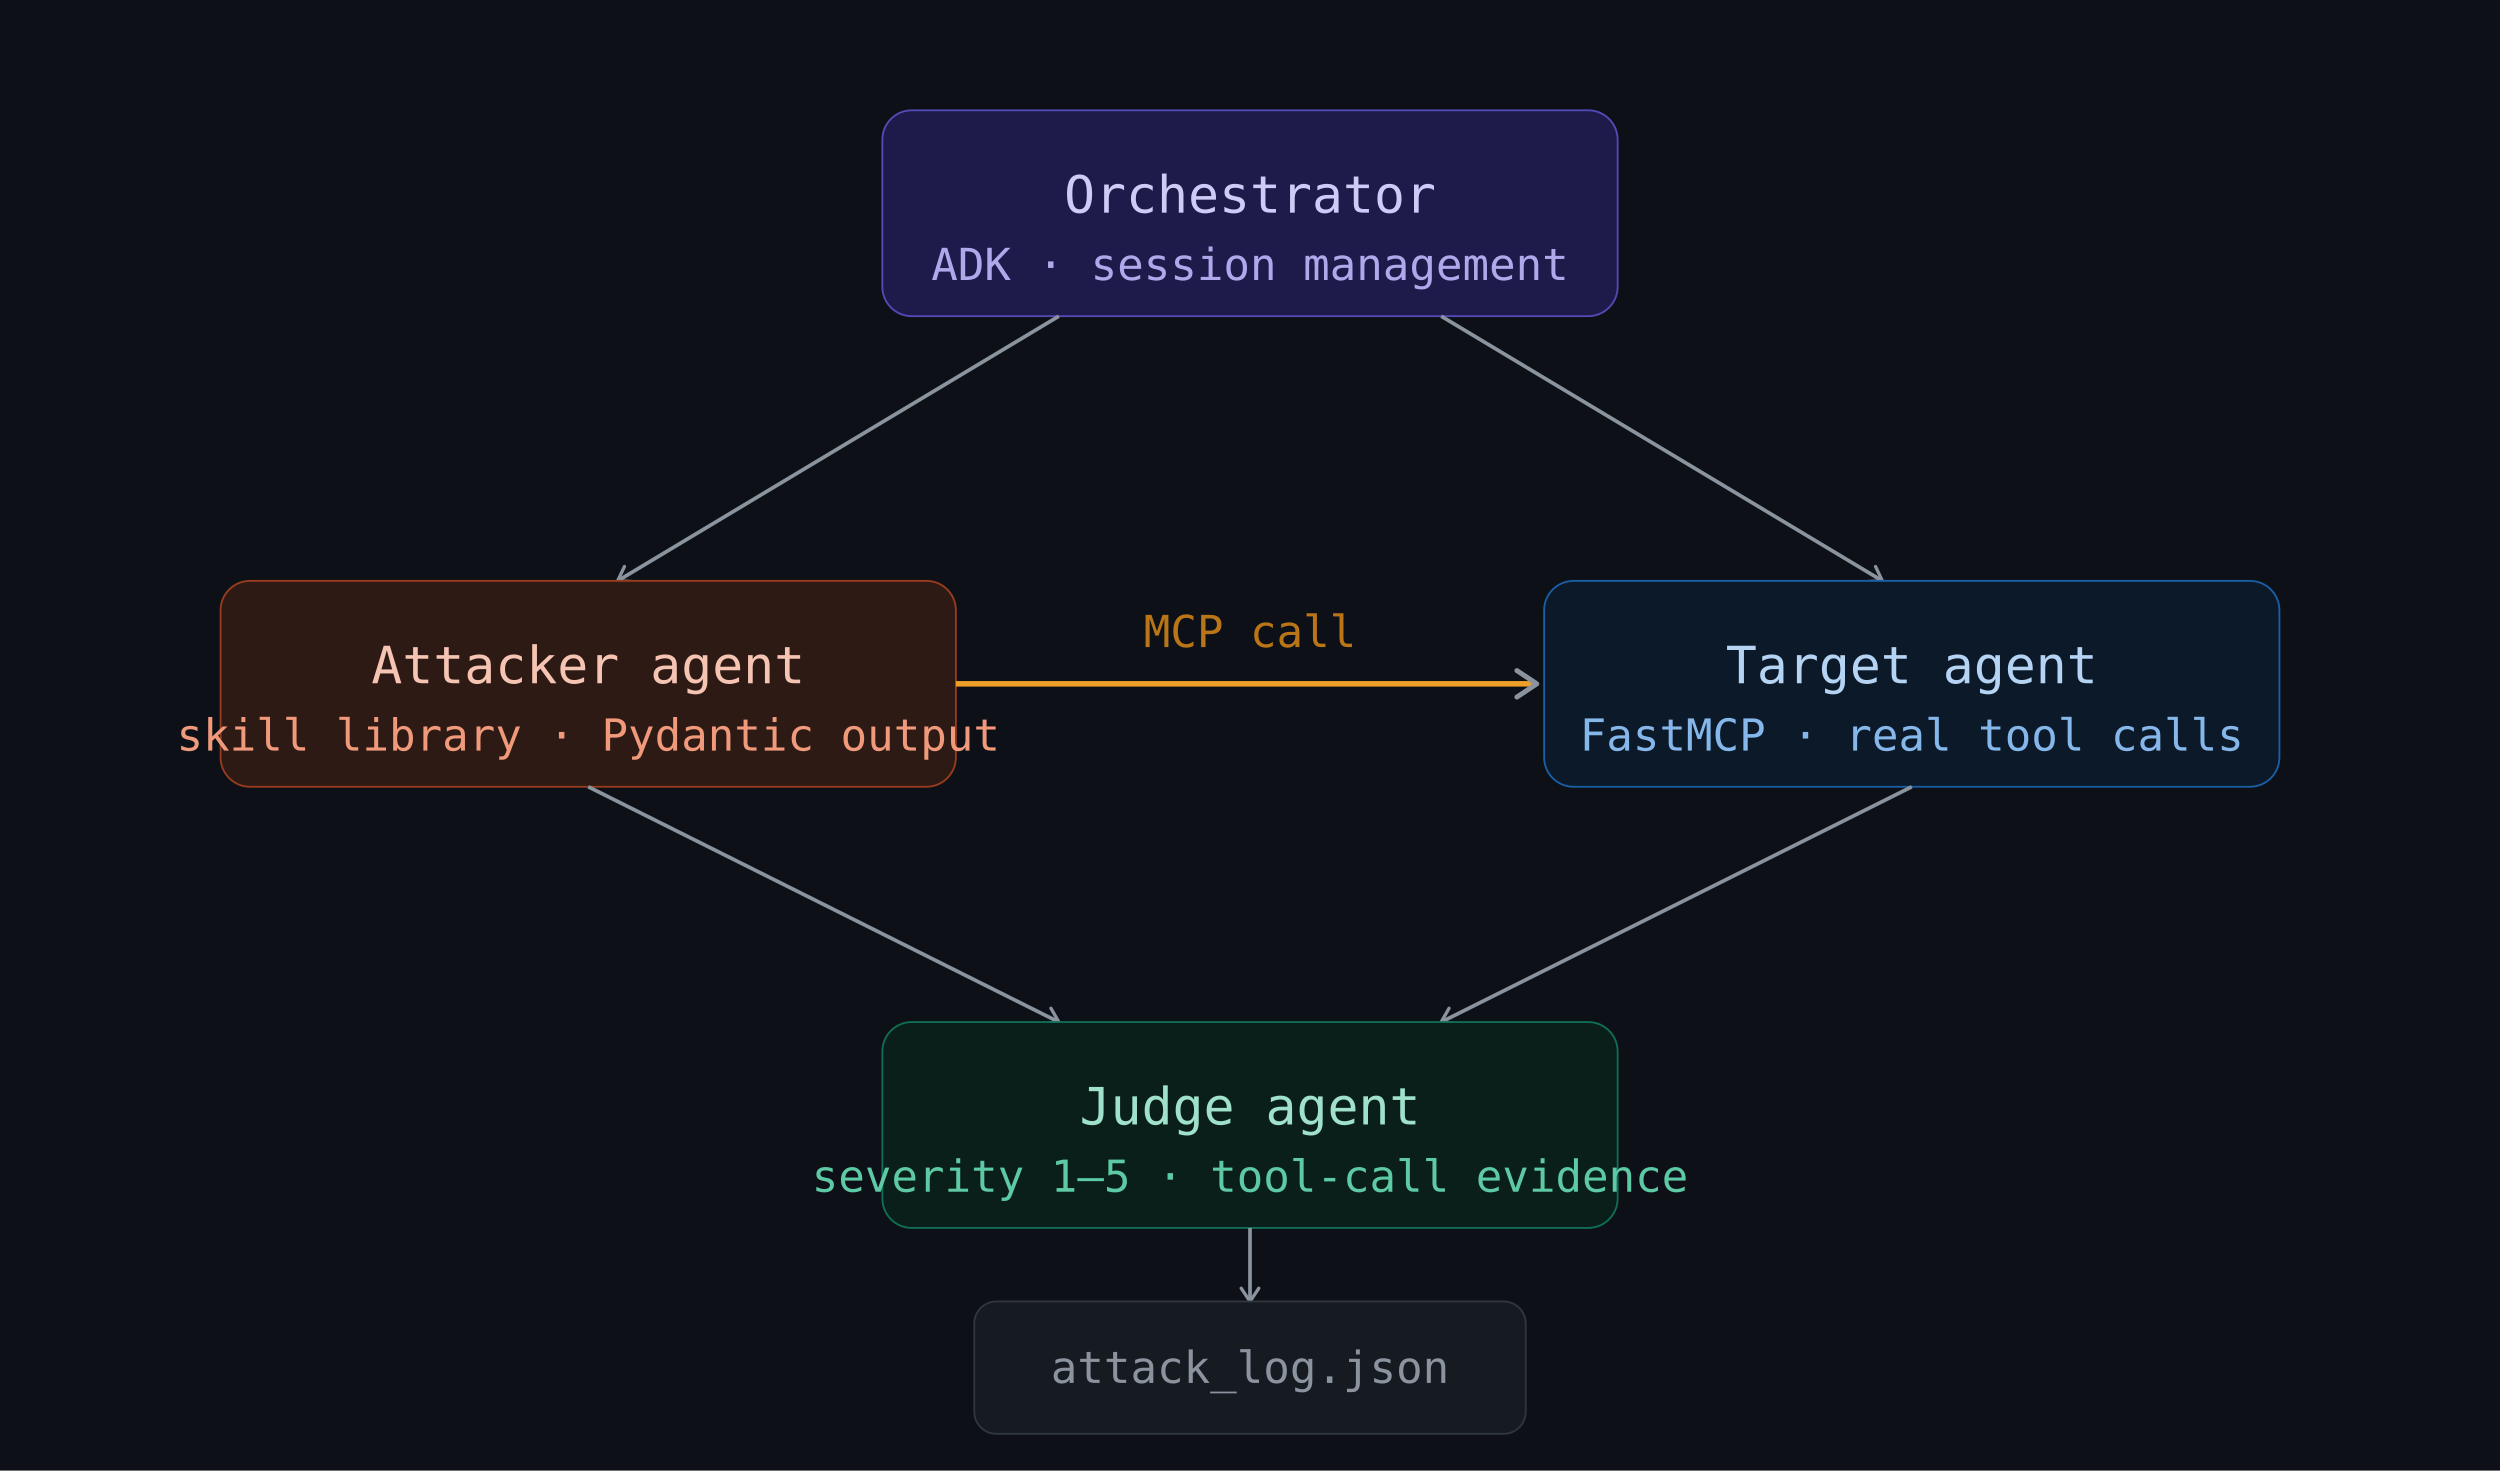
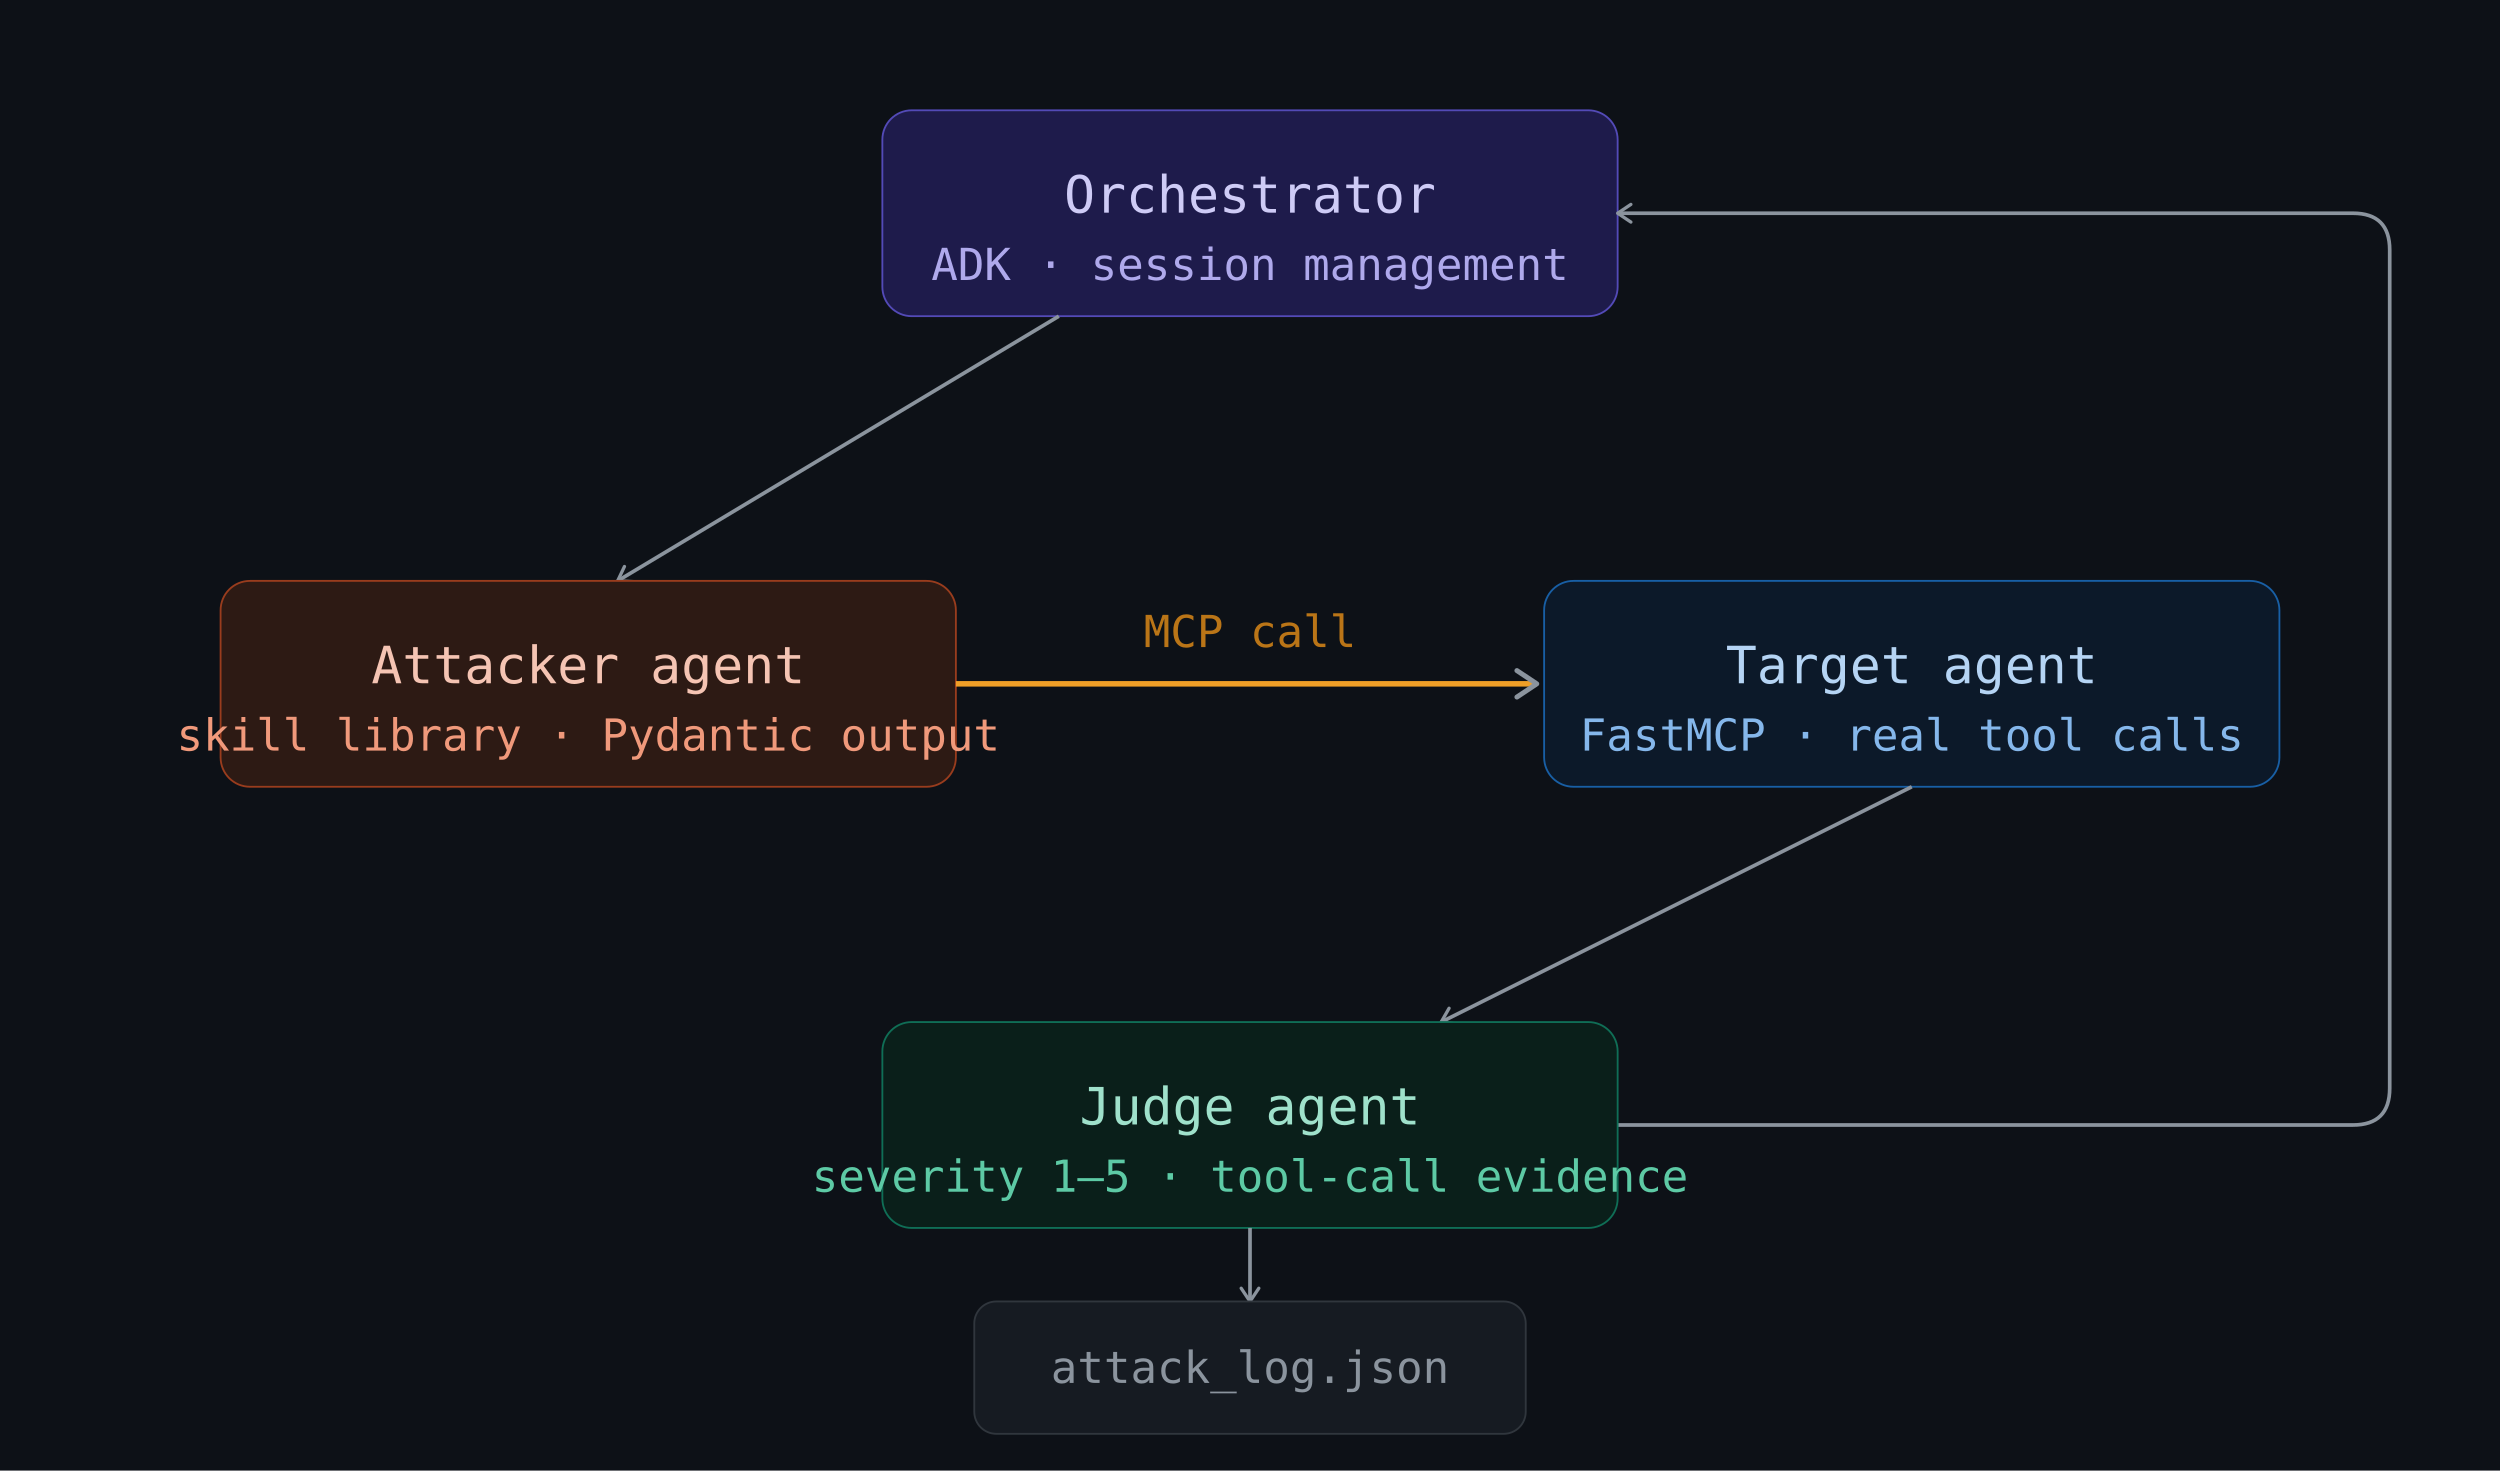
<svg xmlns="http://www.w3.org/2000/svg" width="100%" viewBox="0 0 680 400">
  <defs>
    <marker id="arrow" viewBox="0 0 10 10" refX="8" refY="5" markerWidth="6" markerHeight="6" orient="auto-start-reverse">
      <path d="M2 1L8 5L2 9" fill="none" stroke="#8b949e" stroke-width="1.5" stroke-linecap="round" stroke-linejoin="round" />
    </marker>
  </defs>
  <rect width="680" height="400" fill="#0d1117" />
  <rect x="240" y="30" width="200" height="56" rx="8" fill="#1e1b4b" stroke="#534AB7" stroke-width="0.5" />
  <text font-family="monospace" font-size="14" font-weight="500" fill="#CECBF6" x="340" y="53" text-anchor="middle" dominant-baseline="central">Orchestrator</text>
  <text font-family="monospace" font-size="12" fill="#AFA9EC" x="340" y="72" text-anchor="middle" dominant-baseline="central">ADK · session management</text>
  <line x1="288" y1="86" x2="168" y2="158" stroke="#8b949e" stroke-width="1" marker-end="url(#arrow)" />
-   <line x1="392" y1="86" x2="512" y2="158" stroke="#8b949e" stroke-width="1" marker-end="url(#arrow)" />
  <rect x="60" y="158" width="200" height="56" rx="8" fill="#2d1a14" stroke="#993C1D" stroke-width="0.5" />
  <text font-family="monospace" font-size="14" font-weight="500" fill="#F5C4B3" x="160" y="181" text-anchor="middle" dominant-baseline="central">Attacker agent</text>
  <text font-family="monospace" font-size="12" fill="#F0997B" x="160" y="200" text-anchor="middle" dominant-baseline="central">skill library · Pydantic output</text>
  <line x1="260" y1="186" x2="418" y2="186" stroke="#EF9F27" stroke-width="1.5" marker-end="url(#arrow)" />
  <text font-family="monospace" font-size="12" fill="#BA7517" x="340" y="176" text-anchor="middle">MCP call</text>
  <rect x="420" y="158" width="200" height="56" rx="8" fill="#0c1929" stroke="#185FA5" stroke-width="0.5" />
  <text font-family="monospace" font-size="14" font-weight="500" fill="#B5D4F4" x="520" y="181" text-anchor="middle" dominant-baseline="central">Target agent</text>
  <text font-family="monospace" font-size="12" fill="#85B7EB" x="520" y="200" text-anchor="middle" dominant-baseline="central">FastMCP · real tool calls</text>
-   <line x1="160" y1="214" x2="288" y2="278" stroke="#8b949e" stroke-width="1" marker-end="url(#arrow)" />
  <line x1="520" y1="214" x2="392" y2="278" stroke="#8b949e" stroke-width="1" marker-end="url(#arrow)" />
+   <path d="M 440 306 L 640 306 Q 650 306 650 296 L 650 68 Q 650 58 640 58 L 440 58" fill="none" stroke="#8b949e" stroke-width="1" marker-end="url(#arrow)" />
  <rect x="240" y="278" width="200" height="56" rx="8" fill="#0a1f1a" stroke="#0F6E56" stroke-width="0.5" />
  <text font-family="monospace" font-size="14" font-weight="500" fill="#9FE1CB" x="340" y="301" text-anchor="middle" dominant-baseline="central">Judge agent</text>
  <text font-family="monospace" font-size="12" fill="#5DCAA5" x="340" y="320" text-anchor="middle" dominant-baseline="central">severity 1–5 · tool-call evidence</text>
  <line x1="340" y1="334" x2="340" y2="354" stroke="#8b949e" stroke-width="1" marker-end="url(#arrow)" />
  <rect x="265" y="354" width="150" height="36" rx="6" fill="#161b22" stroke="#30363d" stroke-width="0.5" />
  <text font-family="monospace" font-size="12" fill="#8b949e" x="340" y="372" text-anchor="middle" dominant-baseline="central">attack_log.json</text>
</svg>
